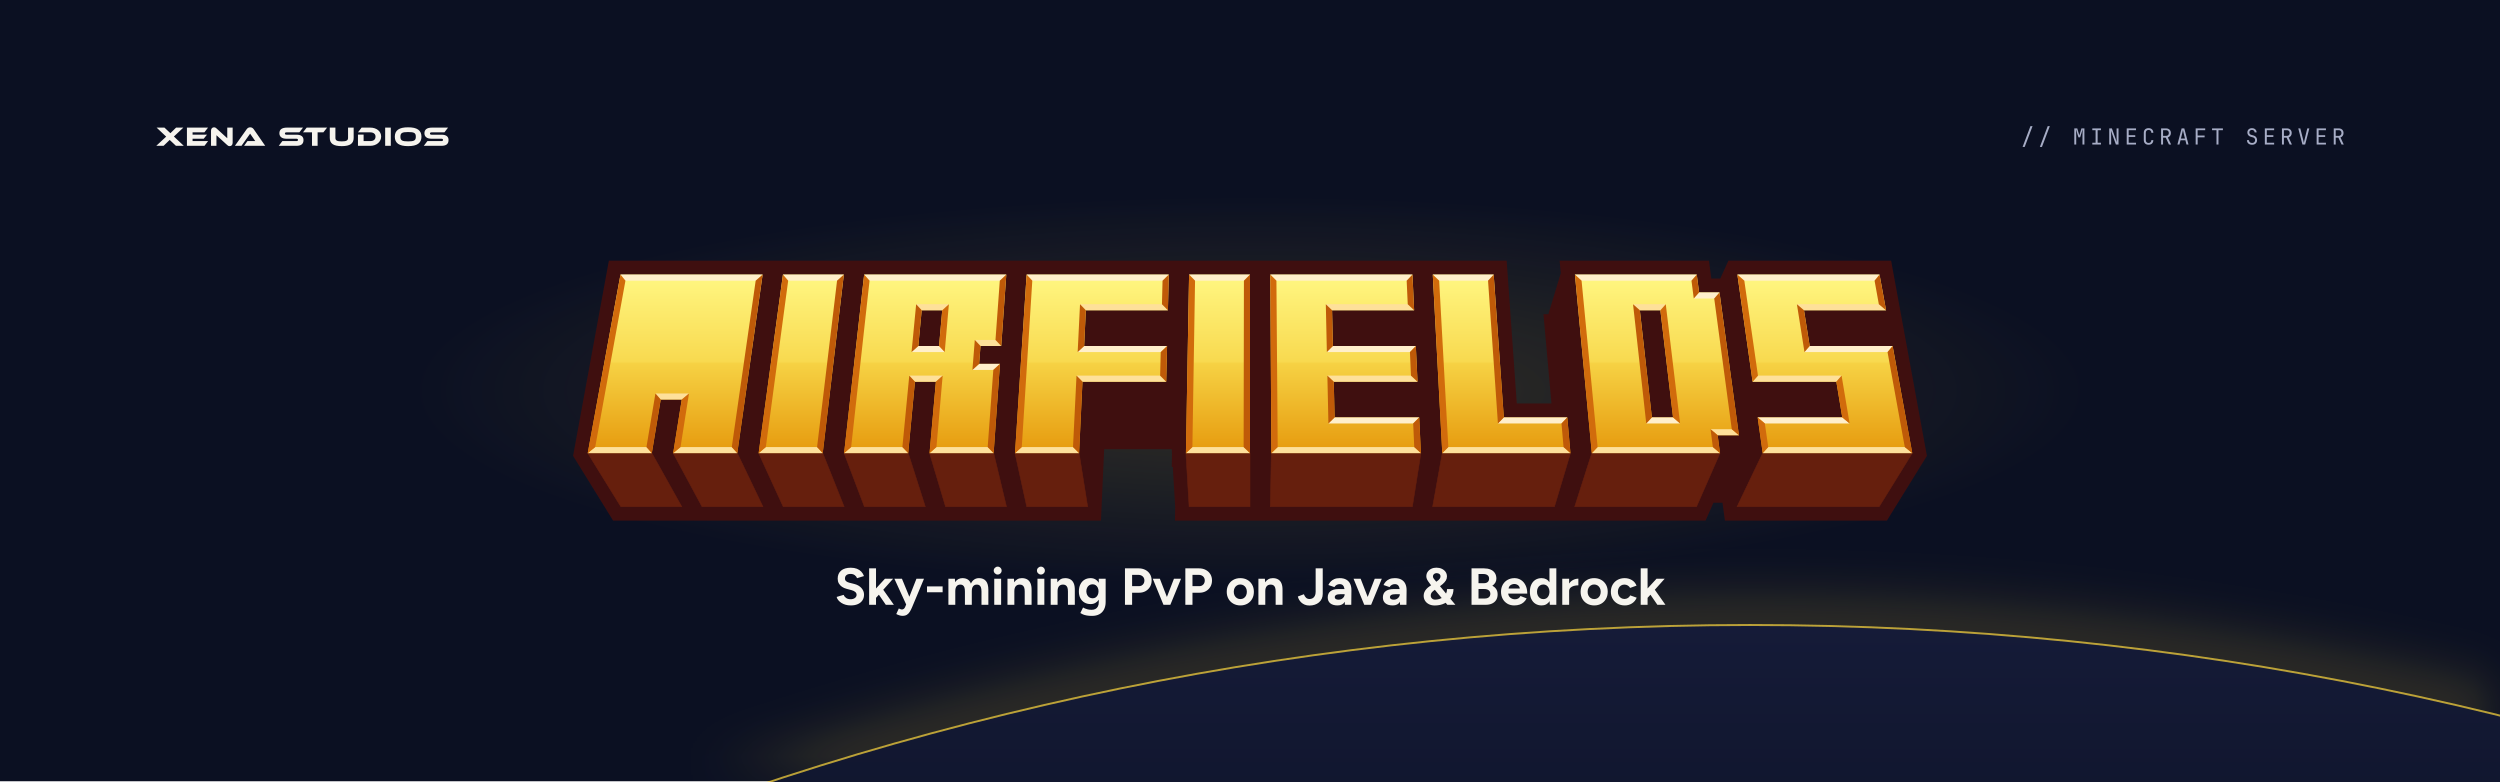
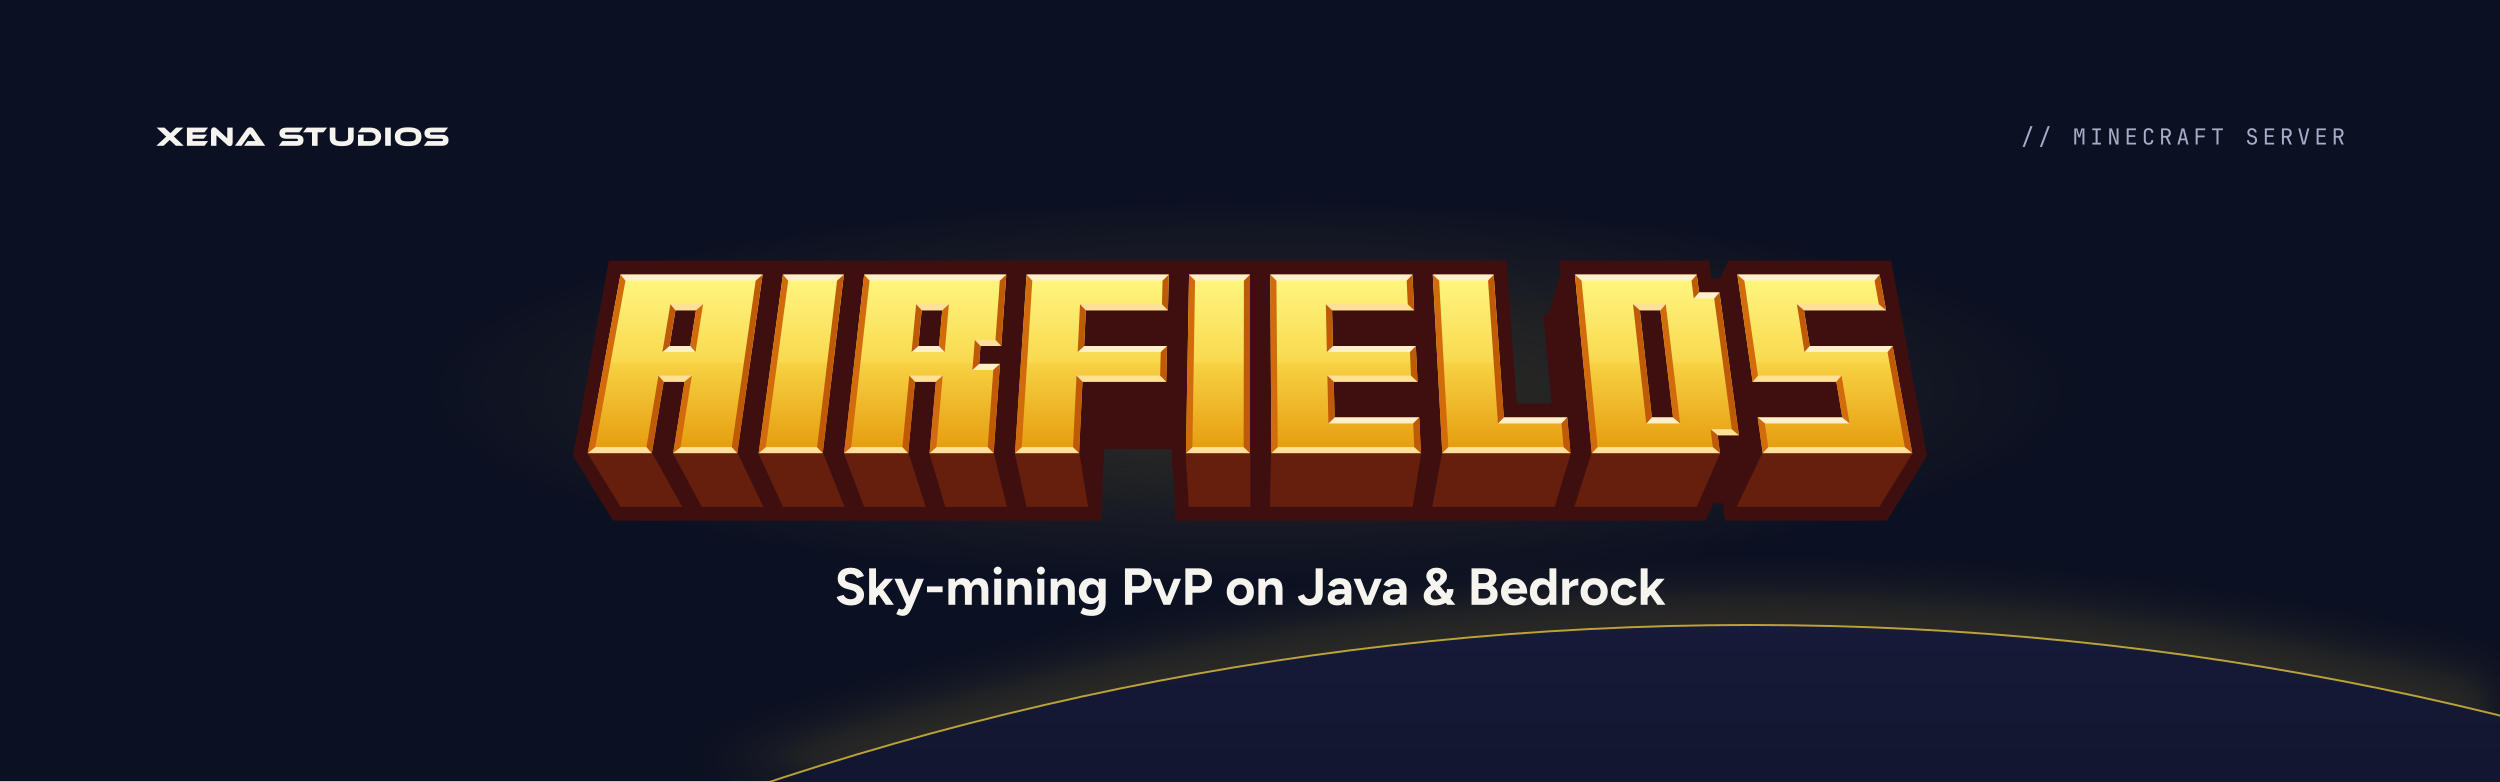
<svg xmlns="http://www.w3.org/2000/svg" width="1920" height="600" viewBox="0 0 1920 600">
  <rect width="1920" height="600" fill="#0B1022" />
  <defs>
    <linearGradient id="airfields-banner-aflimb" x1="0" y1="480" x2="0" y2="780" gradientUnits="userSpaceOnUse">
      <stop offset="0" stop-color="#151B38" />
      <stop offset="1" stop-color="#0B1022" />
    </linearGradient>
    <filter id="airfields-banner-afblur" x="-20%" y="-20%" width="140%" height="140%">
      <feGaussianBlur stdDeviation="21" />
    </filter>
  </defs>
  <circle cx="1344" cy="2880" r="2400" fill="none" stroke="#FFD93D" stroke-width="30" opacity="0.22" filter="url(#airfields-banner-afblur)" />
  <circle cx="1344" cy="2880" r="2400" fill="url(#airfields-banner-aflimb)" />
  <circle cx="1344" cy="2880" r="2400" fill="none" stroke="#FFD93D" stroke-width="1.5" opacity="0.7" />
  <path transform="translate(113 91) scale(0.14)" d="M158.82 50L127.58 80.64L94.99 50L51.94 50L104.41 99.48L50 150L90.21 150L123.69 117.56L158.07 150L201.12 150L146.86 98.88L198.58 50M249.25 76.01L314.13 76.01L334.16 50L218.31 50L218.31 150L314.57 150L334.3 123.99L249.25 123.99L249.25 110.99L310.39 110.99L328.33 88.86L249.25 88.86M350.45 150L380.19 150L380.19 91.85L439.84 146.26C444.02 150.15 447.61 151.79 452.24 151.79C462.71 151.79 469.13 144.47 469.13 132.96L469.13 50L439.54 50L439.54 108.3L379.6 53.59C375.56 49.85 371.97 48.36 367.34 48.36C356.88 48.36 350.45 55.53 350.45 67.19M647.76 150L585.13 59.57C580.79 53.29 574.66 48.36 565.4 48.36C555.83 48.36 549.85 53.59 545.52 59.57L481.39 150L517.56 150L564.95 83.18L593.2 123.99L550.15 123.99L531.61 150M817.41 150C845.22 150 857.77 139.99 857.77 118.01C857.77 99.03 844.62 89.01 819.81 89.01L765.25 89.01C758.82 89.01 755.83 86.92 755.83 82.44C755.83 78.1 758.82 76.01 765.25 76.01L835.2 76.01L855.08 50L767.64 50C739.39 50 725.49 60.31 725.49 80.94C725.49 99.93 739.54 110.99 763.9 110.99L818.01 110.99C824.44 110.99 827.43 112.93 827.43 117.56C827.43 122.05 824.59 123.99 818.31 123.99L741.78 123.99L721.9 150M935.2 150L935.2 76.01L966.74 76.01L987.07 50L875.26 50L854.93 76.01L904.41 76.01L904.41 150M1102.17 106.35C1102.17 120.55 1093.35 125.64 1067.79 125.64C1041.93 125.64 1032.81 120.55 1032.81 106.35L1032.81 50L1001.87 50L1001.87 106.35C1001.87 137.74 1022.35 151.64 1067.79 151.64C1112.78 151.64 1132.96 137.59 1132.96 106.35L1132.96 50L1102.17 50M1223.54 150C1258.07 150 1283.78 128.18 1283.78 99.03C1283.78 70.33 1258.82 50 1223.54 50L1176.46 50L1156.58 76.01L1223.54 76.01C1241.63 76.01 1252.84 84.83 1252.84 99.03C1252.84 115.17 1242.68 123.99 1223.54 123.99L1187.52 123.99L1187.52 88.27L1156.58 88.27L1156.58 150M1336.7 150L1336.7 50L1305.75 50L1305.75 150M1431.61 48.36C1381.99 48.36 1358.67 64.95 1358.67 99.93C1358.67 135.05 1382.14 151.64 1431.61 151.64C1481.24 151.64 1504.86 134.9 1504.86 99.93C1504.86 64.95 1481.24 48.36 1431.61 48.36M1431.61 74.36C1465.25 74.36 1473.92 79.6 1473.92 99.93C1473.92 120.25 1465.1 125.64 1431.61 125.64C1398.43 125.64 1389.46 120.25 1389.46 99.93C1389.46 79.75 1398.28 74.36 1431.61 74.36M1613.08 150C1640.88 150 1653.44 139.99 1653.44 118.01C1653.44 99.03 1640.28 89.01 1615.47 89.01L1560.91 89.01C1554.48 89.01 1551.49 86.92 1551.49 82.44C1551.49 78.1 1554.48 76.01 1560.91 76.01L1630.87 76.01L1650.75 50L1563.3 50C1535.05 50 1521.15 60.31 1521.15 80.94C1521.15 99.93 1535.2 110.99 1559.57 110.99L1613.68 110.99C1620.1 110.99 1623.09 112.93 1623.09 117.56C1623.09 122.05 1620.25 123.99 1613.98 123.99L1537.44 123.99L1517.56 150" fill="#F6F4EE" />
  <path transform="translate(1552.06 111)" d="M2.89 1.87L1.28 1.87L7.31 -14.11L8.93 -14.11L2.89 1.87M16.15 1.87L14.54 1.87L20.57 -14.11L22.19 -14.11L16.15 1.87M42.48 0L41 0L41 -12.41L43.27 -12.41L44.85 -7.04L46.5 -12.41L48.76 -12.41L48.76 0L47.28 0L47.28 -5.87Q47.28 -6.7 47.3 -7.78Q47.33 -8.86 47.38 -9.96Q47.43 -11.07 47.5 -11.95L47.5 -11.95L45.49 -5.54L44.17 -5.54L42.25 -11.8Q42.38 -10.54 42.43 -9.04Q42.48 -7.55 42.48 -5.87L42.48 -5.87L42.48 0M61.46 0L54.83 0L54.83 -1.39L57.36 -1.39L57.36 -11.02L54.83 -11.02L54.83 -12.41L61.46 -12.41L61.46 -11.02L58.92 -11.02L58.92 -1.39L61.46 -1.39L61.46 0M69.31 0L67.83 0L67.83 -12.41L69.87 -12.41L73.66 -1.79Q73.63 -2.21 73.58 -2.83Q73.54 -3.45 73.52 -4.14Q73.49 -4.83 73.49 -5.44L73.49 -5.44L73.49 -12.41L74.97 -12.41L74.97 0L72.93 0L69.16 -10.63Q69.19 -10.22 69.22 -9.6Q69.26 -8.98 69.28 -8.29Q69.31 -7.6 69.31 -6.97L69.31 -6.97L69.31 0M88.4 0L81.26 0L81.26 -12.41L88.4 -12.41L88.4 -11.02L82.77 -11.02L82.77 -7.17L87.81 -7.17L87.81 -5.81L82.77 -5.81L82.77 -1.39L88.4 -1.39L88.4 0M98.06 0.17L98.06 0.17Q96.36 0.17 95.37 -0.78Q94.38 -1.73 94.38 -3.4L94.38 -3.4L94.38 -9.01Q94.38 -10.68 95.37 -11.63Q96.36 -12.58 98.06 -12.58L98.06 -12.58Q99.72 -12.58 100.71 -11.62Q101.69 -10.66 101.69 -9.01L101.69 -9.01L100.16 -9.01Q100.16 -10.06 99.61 -10.63Q99.06 -11.2 98.06 -11.2L98.06 -11.2Q97.05 -11.2 96.48 -10.63Q95.91 -10.06 95.91 -9.01L95.91 -9.01L95.91 -3.4Q95.91 -2.35 96.48 -1.78Q97.05 -1.21 98.06 -1.21L98.06 -1.21Q99.06 -1.21 99.61 -1.78Q100.16 -2.35 100.16 -3.4L100.16 -3.4L101.69 -3.4Q101.69 -1.75 100.71 -0.79Q99.72 0.17 98.06 0.17M109.17 0L107.66 0L107.66 -12.41L111.49 -12.41Q112.59 -12.41 113.42 -11.96Q114.26 -11.51 114.72 -10.71Q115.18 -9.91 115.18 -8.84L115.18 -8.84Q115.18 -7.58 114.53 -6.68Q113.88 -5.78 112.81 -5.42L112.81 -5.42L115.35 0L113.66 0L111.23 -5.27L109.17 -5.27L109.17 0M109.17 -11.03L109.17 -6.65L111.49 -6.65Q112.44 -6.65 113.02 -7.25Q113.59 -7.85 113.59 -8.84L113.59 -8.84Q113.59 -9.84 113.02 -10.44Q112.44 -11.03 111.49 -11.03L111.49 -11.03L109.17 -11.03M121.75 0L120.19 0L123.42 -12.41L125.48 -12.41L128.69 0L127.14 0L126.33 -3.3L122.57 -3.3L121.75 0M123.83 -8.43L122.88 -4.59L126 -4.59L125.05 -8.42Q124.78 -9.5 124.63 -10.23Q124.47 -10.97 124.44 -11.19L124.44 -11.19Q124.41 -10.97 124.25 -10.23Q124.1 -9.5 123.83 -8.43L123.83 -8.43M135.75 0L134.22 0L134.22 -12.41L141.53 -12.41L141.53 -11.02L135.71 -11.02L135.71 -6.9L141.08 -6.9L141.08 -5.51L135.75 -5.51L135.75 0M151.73 0L150.2 0L150.2 -11.02L146.8 -11.02L146.8 -12.41L155.13 -12.41L155.13 -11.02L151.73 -11.02L151.73 0M177.55 0.17L177.55 0.17Q175.75 0.17 174.67 -0.78Q173.6 -1.73 173.6 -3.4L173.6 -3.4L175.13 -3.4Q175.13 -2.36 175.8 -1.78Q176.46 -1.19 177.55 -1.19L177.55 -1.19Q178.6 -1.19 179.23 -1.8Q179.86 -2.41 179.86 -3.4L179.86 -3.4Q179.86 -4.15 179.46 -4.7Q179.06 -5.25 178.31 -5.46L178.31 -5.46L176.43 -5.98Q175.25 -6.32 174.58 -7.2Q173.91 -8.08 173.91 -9.27L173.91 -9.27Q173.91 -10.25 174.35 -11Q174.79 -11.75 175.59 -12.16Q176.39 -12.58 177.43 -12.58L177.43 -12.58Q178.48 -12.58 179.29 -12.16Q180.1 -11.75 180.56 -11.01Q181.02 -10.27 181.02 -9.3L181.02 -9.3L179.49 -9.3Q179.49 -10.15 178.91 -10.68Q178.33 -11.22 177.43 -11.22L177.43 -11.22Q176.53 -11.22 175.97 -10.68Q175.41 -10.15 175.41 -9.3L175.41 -9.3Q175.41 -8.62 175.77 -8.13Q176.14 -7.65 176.8 -7.46L176.8 -7.46L178.74 -6.92Q179.98 -6.58 180.67 -5.64Q181.36 -4.69 181.36 -3.4L181.36 -3.4Q181.36 -1.77 180.32 -0.8Q179.28 0.17 177.55 0.17M194.48 0L187.34 0L187.34 -12.41L194.48 -12.41L194.48 -11.02L188.85 -11.02L188.85 -7.17L193.88 -7.17L193.88 -5.81L188.85 -5.81L188.85 -1.39L194.48 -1.39L194.48 0M201.99 0L200.48 0L200.48 -12.41L204.31 -12.41Q205.41 -12.41 206.24 -11.96Q207.08 -11.51 207.54 -10.71Q207.99 -9.91 207.99 -8.84L207.99 -8.84Q207.99 -7.58 207.35 -6.68Q206.7 -5.78 205.63 -5.42L205.63 -5.42L208.16 0L206.48 0L204.05 -5.27L201.99 -5.27L201.99 0M201.99 -11.03L201.99 -6.65L204.31 -6.65Q205.26 -6.65 205.84 -7.25Q206.41 -7.85 206.41 -8.84L206.41 -8.84Q206.41 -9.84 205.84 -10.44Q205.26 -11.03 204.31 -11.03L204.31 -11.03L201.99 -11.03M218.3 0L216.21 0L213.01 -12.41L214.57 -12.41L216.7 -3.96Q216.92 -3.08 217.06 -2.33Q217.21 -1.58 217.28 -1.19L217.28 -1.19Q217.34 -1.58 217.51 -2.34Q217.67 -3.09 217.89 -3.98L217.89 -3.98L219.93 -12.41L221.51 -12.41L218.3 0M234.26 0L227.12 0L227.12 -12.41L234.26 -12.41L234.26 -11.02L228.63 -11.02L228.63 -7.17L233.66 -7.17L233.66 -5.81L228.63 -5.81L228.63 -1.39L234.26 -1.39L234.26 0M241.77 0L240.26 0L240.26 -12.41L244.09 -12.41Q245.19 -12.41 246.02 -11.96Q246.86 -11.51 247.32 -10.71Q247.77 -9.91 247.77 -8.84L247.77 -8.84Q247.77 -7.58 247.13 -6.68Q246.48 -5.78 245.41 -5.42L245.41 -5.42L247.94 0L246.26 0L243.83 -5.27L241.77 -5.27L241.77 0M241.77 -11.03L241.77 -6.65L244.09 -6.65Q245.04 -6.65 245.62 -7.25Q246.19 -7.85 246.19 -8.84L246.19 -8.84Q246.19 -9.84 245.62 -10.44Q245.04 -11.03 244.09 -11.03L244.09 -11.03L241.77 -11.03" fill="#A7ADC6" />
  <defs>
    <radialGradient id="airfields-banner-afhalo">
      <stop offset="0" stop-color="#FFD93D" stop-opacity="0.16" />
      <stop offset="1" stop-color="#FFD93D" stop-opacity="0" />
    </radialGradient>
  </defs>
  <ellipse cx="960" cy="300" rx="644.8" ry="150" fill="url(#airfields-banner-afhalo)" />
  <g transform="translate(440 199.51) scale(0.68548)">
    <defs>
      <linearGradient id="airfields-banner-afwm-face" x1="0" y1="0" x2="0" y2="200" gradientUnits="userSpaceOnUse">
        <stop offset="0" stop-color="#FFF782" />
        <stop offset="0.49" stop-color="#F8D94F" />
        <stop offset="0.495" stop-color="#F6D244" />
        <stop offset="1" stop-color="#E69A0D" />
      </linearGradient>
    </defs>
    <g transform="translate(53.28 16.6)">
-       <path d="M0 0L159.26 0L130.87 200L59.06 200L68.65 140L45.07 140L35.13 200L-36.68 200ZM35.27 60L186.57 60L159.59 260L91.38 260L100.48 200L78.08 200L68.64 260L0.42 260ZM182.02 0L250.27 0L226.61 200L154.8 200ZM208.18 60L273.02 60L250.55 260L182.33 260ZM273.02 0L432.29 0L418.09 200L346.29 200L353.38 120L329.92 120L322.35 200L250.55 200ZM294.64 60L445.94 60L432.45 260L364.24 260L370.98 180L348.69 180L341.5 260L273.28 260ZM455.04 0L614.3 0L611.46 120L517.62 120L513.83 200L442.03 200ZM467.55 60L618.85 60L616.16 180L527 180L523.41 260L455.19 260ZM637.06 0L705.31 0L705.31 200L633.51 200ZM640.47 60L705.31 60L705.31 260L637.1 260ZM728.06 0L887.33 0L896.79 200L729.25 200ZM726.93 60L878.23 60L887.22 260L728.05 260ZM910.08 0L978.34 0L989.69 160L1060.79 160L1064.34 200L920.73 200ZM899.84 60L964.68 60L975.47 220L1043.02 220L1046.39 260L909.96 260ZM1069.34 0L1205.86 0L1208.46 20L1231.33 20L1253.1 180L1229.28 180L1231.88 200L1088.27 200ZM1051.14 60L1180.83 60L1183.3 80L1205.03 80L1225.71 240L1203.08 240L1205.56 260L1069.13 260ZM1251.36 0L1410.62 0L1447.3 200L1279.75 200ZM1224.06 60L1375.36 60L1410.2 260L1251.03 260ZM0 0L159.26 0L186.57 60L35.27 60ZM186.57 60L159.59 260L130.87 200L159.26 0ZM159.59 260L91.38 260L59.06 200L130.87 200ZM59.06 200L68.65 140L100.48 200L91.38 260ZM100.48 200L78.08 200L45.07 140L68.65 140ZM78.08 200L68.64 260L35.13 200L45.07 140ZM68.64 260L0.42 260L-36.68 200L35.13 200ZM-36.68 200L0 0L35.27 60L0.42 260ZM182.02 0L250.27 0L273.02 60L208.18 60ZM273.02 60L250.55 260L226.61 200L250.27 0ZM250.55 260L182.33 260L154.8 200L226.61 200ZM154.8 200L182.02 0L208.18 60L182.33 260ZM273.02 0L432.29 0L445.94 60L294.64 60ZM445.94 60L432.45 260L418.09 200L432.29 0ZM432.45 260L364.24 260L346.29 200L418.09 200ZM346.29 200L353.38 120L370.98 180L364.24 260ZM370.98 180L348.69 180L329.92 120L353.38 120ZM348.69 180L341.5 260L322.35 200L329.92 120ZM341.5 260L273.28 260L250.55 200L322.35 200ZM250.55 200L273.02 0L294.64 60L273.28 260ZM455.04 0L614.3 0L618.85 60L467.55 60ZM618.85 60L616.16 180L611.46 120L614.3 0ZM616.16 180L527 180L517.62 120L611.46 120ZM527 180L523.41 260L513.83 200L517.62 120ZM523.41 260L455.19 260L442.03 200L513.83 200ZM442.03 200L455.04 0L467.55 60L455.19 260ZM637.06 0L705.31 0L705.31 60L640.47 60ZM705.31 0L705.31 200L705.31 260L705.31 60ZM705.31 260L637.1 260L633.51 200L705.31 200ZM633.51 200L637.06 0L640.47 60L637.1 260ZM728.06 0L887.33 0L878.23 60L726.93 60ZM887.33 0L896.79 200L887.22 260L878.23 60ZM887.22 260L728.05 260L729.25 200L896.79 200ZM728.05 260L726.93 60L728.06 0L729.25 200ZM910.08 0L978.34 0L964.68 60L899.84 60ZM978.34 0L989.69 160L975.47 220L964.68 60ZM989.69 160L1060.79 160L1043.02 220L975.47 220ZM1060.79 160L1064.34 200L1046.39 260L1043.02 220ZM1046.39 260L909.96 260L920.73 200L1064.34 200ZM909.96 260L899.84 60L910.08 0L920.73 200ZM1069.34 0L1205.86 0L1180.83 60L1051.14 60ZM1205.86 0L1208.46 20L1183.3 80L1180.83 60ZM1208.46 20L1231.33 20L1205.03 80L1183.3 80ZM1231.33 20L1253.1 180L1225.71 240L1205.03 80ZM1225.71 240L1203.08 240L1229.28 180L1253.1 180ZM1229.28 180L1231.88 200L1205.56 260L1203.08 240ZM1205.56 260L1069.13 260L1088.27 200L1231.88 200ZM1069.13 260L1051.14 60L1069.34 0L1088.27 200ZM1251.36 0L1410.62 0L1375.36 60L1224.06 60ZM1410.62 0L1447.3 200L1410.2 260L1375.36 60ZM1410.2 260L1251.03 260L1279.75 200L1447.3 200ZM1251.03 260L1224.06 60L1251.36 0L1279.75 200Z" fill="#3F0F0F" stroke="#3F0F0F" stroke-width="31.2" stroke-linejoin="miter" stroke-miterlimit="1.5" />
+       <path d="M0 0L159.26 0L130.87 200L59.06 200L71.84 120L48.38 120L35.13 200L-36.68 200ZM35.27 60L186.57 60L159.59 260L91.38 260L103.52 180L81.23 180L68.64 260L0.42 260ZM182.02 0L250.27 0L226.61 200L154.8 200ZM208.18 60L273.02 60L250.55 260L182.33 260ZM273.02 0L432.29 0L418.09 200L346.29 200L353.38 120L329.92 120L322.35 200L250.55 200ZM294.64 60L445.94 60L432.45 260L364.24 260L370.98 180L348.69 180L341.5 260L273.28 260ZM455.04 0L614.3 0L611.46 120L517.62 120L513.83 200L442.03 200ZM467.55 60L618.85 60L616.16 180L527 180L523.41 260L455.19 260ZM637.06 0L705.31 0L705.31 200L633.51 200ZM640.47 60L705.31 60L705.31 260L637.1 260ZM728.06 0L887.33 0L896.79 200L729.25 200ZM726.93 60L878.23 60L887.22 260L728.05 260ZM910.08 0L978.34 0L989.69 160L1060.79 160L1064.34 200L920.73 200ZM899.84 60L964.68 60L975.47 220L1043.02 220L1046.39 260L909.96 260ZM1069.34 0L1205.86 0L1208.46 20L1231.33 20L1253.1 180L1229.28 180L1231.88 200L1088.27 200ZM1051.14 60L1180.83 60L1183.3 80L1205.03 80L1225.71 240L1203.08 240L1205.56 260L1069.13 260ZM1251.36 0L1410.62 0L1447.3 200L1279.75 200ZM1224.06 60L1375.36 60L1410.2 260L1251.03 260ZM0 0L159.26 0L186.57 60L35.27 60ZM186.57 60L159.59 260L130.87 200L159.26 0ZM159.59 260L91.38 260L59.06 200L130.87 200ZM59.06 200L71.84 120L103.52 180L91.38 260ZM103.52 180L81.23 180L48.38 120L71.84 120ZM81.23 180L68.64 260L35.13 200L48.38 120ZM68.64 260L0.42 260L-36.68 200L35.13 200ZM-36.68 200L0 0L35.27 60L0.42 260ZM182.02 0L250.27 0L273.02 60L208.18 60ZM273.02 60L250.55 260L226.61 200L250.27 0ZM250.55 260L182.33 260L154.8 200L226.61 200ZM154.8 200L182.02 0L208.18 60L182.33 260ZM273.02 0L432.29 0L445.94 60L294.64 60ZM445.94 60L432.45 260L418.09 200L432.29 0ZM432.45 260L364.24 260L346.29 200L418.09 200ZM346.29 200L353.38 120L370.98 180L364.24 260ZM370.98 180L348.69 180L329.92 120L353.38 120ZM348.69 180L341.5 260L322.35 200L329.92 120ZM341.5 260L273.28 260L250.55 200L322.35 200ZM250.55 200L273.02 0L294.64 60L273.28 260ZM455.04 0L614.3 0L618.85 60L467.55 60ZM618.85 60L616.16 180L611.46 120L614.3 0ZM616.16 180L527 180L517.62 120L611.46 120ZM527 180L523.41 260L513.83 200L517.62 120ZM523.41 260L455.19 260L442.03 200L513.83 200ZM442.03 200L455.04 0L467.55 60L455.19 260ZM637.06 0L705.31 0L705.31 60L640.47 60ZM705.31 0L705.31 200L705.31 260L705.31 60ZM705.31 260L637.1 260L633.51 200L705.31 200ZM633.51 200L637.06 0L640.47 60L637.1 260ZM728.06 0L887.33 0L878.23 60L726.93 60ZM887.33 0L896.79 200L887.22 260L878.23 60ZM887.22 260L728.05 260L729.25 200L896.79 200ZM728.05 260L726.93 60L728.06 0L729.25 200ZM910.08 0L978.34 0L964.68 60L899.84 60ZM978.34 0L989.69 160L975.47 220L964.68 60ZM989.69 160L1060.79 160L1043.02 220L975.47 220ZM1060.79 160L1064.34 200L1046.39 260L1043.02 220ZM1046.39 260L909.96 260L920.73 200L1064.34 200ZM909.96 260L899.84 60L910.08 0L920.73 200ZM1069.34 0L1205.86 0L1180.83 60L1051.14 60ZM1205.86 0L1208.46 20L1183.3 80L1180.83 60ZM1208.46 20L1231.33 20L1205.03 80L1183.3 80ZM1231.33 20L1253.1 180L1225.71 240L1205.03 80ZM1225.71 240L1203.08 240L1229.28 180L1253.1 180ZM1229.28 180L1231.88 200L1205.56 260L1203.08 240ZM1205.56 260L1069.13 260L1088.27 200L1231.88 200ZM1069.13 260L1051.14 60L1069.34 0L1088.27 200ZM1251.36 0L1410.62 0L1375.36 60L1224.06 60ZM1410.62 0L1447.3 200L1410.2 260L1375.36 60ZM1410.2 260L1251.03 260L1279.75 200L1447.3 200ZM1251.03 260L1224.06 60L1251.36 0L1279.75 200Z" fill="#3F0F0F" stroke="#3F0F0F" stroke-width="31.2" stroke-linejoin="miter" stroke-miterlimit="1.5" />
      <path d="M130.87 200L59.06 200L91.38 260L159.59 260ZM35.13 200L-36.68 200L0.42 260L68.64 260ZM226.61 200L154.8 200L182.33 260L250.55 260ZM418.09 200L346.29 200L364.24 260L432.45 260ZM322.35 200L250.55 200L273.28 260L341.5 260ZM513.83 200L442.03 200L455.19 260L523.41 260ZM705.31 200L633.51 200L637.1 260L705.31 260ZM896.79 200L729.25 200L728.05 260L887.22 260ZM1064.34 200L920.73 200L909.96 260L1046.39 260ZM1231.88 200L1088.27 200L1069.13 260L1205.56 260ZM1447.3 200L1279.75 200L1251.03 260L1410.2 260Z" fill="#661F0D" stroke="#661F0D" stroke-width="0.6" />
-       <path d="M0 0L159.26 0L130.87 200L59.06 200L68.65 140L45.07 140L35.13 200L-36.68 200ZM182.02 0L250.27 0L226.61 200L154.8 200ZM273.02 0L432.29 0L426.61 80L403.38 80L401.85 100L425.19 100L418.09 200L346.29 200L353.38 120L329.92 120L322.35 200L250.55 200ZM333.71 80L356.93 80L360.48 40L337.49 40ZM455.04 0L614.3 0L613.36 40L521.4 40L519.51 80L612.41 80L611.46 120L517.62 120L513.83 200L442.03 200ZM637.06 0L705.31 0L705.31 200L633.51 200ZM728.06 0L887.33 0L889.22 40L797.27 40L798.21 80L891.11 80L893.01 120L799.16 120L800.11 160L894.9 160L896.79 200L729.25 200ZM910.08 0L978.34 0L989.69 160L1060.79 160L1064.34 200L920.73 200ZM1069.34 0L1205.86 0L1208.46 20L1231.33 20L1253.1 180L1229.28 180L1231.88 200L1088.27 200ZM1155.58 160L1179.28 160L1165.08 40L1142.1 40ZM1251.36 0L1410.62 0L1417.96 40L1326 40L1332.39 80L1425.29 80L1447.3 200L1279.75 200L1274.08 160L1368.87 160L1362.24 120L1268.4 120Z" fill="url(#airfields-banner-afwm-face)" fill-rule="evenodd" />
-       <path d="M0 0L159.26 0L151.49 6.8L5.57 6.8ZM182.02 0L250.27 0L242.66 6.8L187.9 6.8ZM273.02 0L432.29 0L424.99 6.8L279.07 6.8ZM401.85 100L425.19 100L417.72 106.8L394.33 106.8ZM333.71 80L356.93 80L363.28 86.8L326.11 86.8ZM455.04 0L614.3 0L607.33 6.8L461.41 6.8ZM519.51 80L612.41 80L605.3 86.8L512.23 86.8ZM637.06 0L705.31 0L698.5 6.8L643.75 6.8ZM728.06 0L887.33 0L880.84 6.8L734.92 6.8ZM798.21 80L891.11 80L884.48 86.8L791.42 86.8ZM800.11 160L894.9 160L888.13 166.8L793.17 166.8ZM910.08 0L978.34 0L972.01 6.8L917.25 6.8ZM989.69 160L1060.79 160L1054.3 166.8L983.08 166.8ZM1069.34 0L1205.86 0L1199.93 6.8L1076.8 6.8ZM1208.46 20L1231.33 20L1225.41 26.8L1202.5 26.8ZM1155.58 160L1179.28 160L1187.18 166.8L1149.25 166.8ZM1251.36 0L1410.62 0L1405.06 6.8L1259.14 6.8ZM1332.39 80L1425.29 80L1419.59 86.8L1326.53 86.8ZM1274.08 160L1368.87 160L1377.09 166.8L1282.14 166.8Z" fill="#FFEFCB" />
-       <path d="M130.87 200L59.06 200L67.29 193.2L124.69 193.2ZM68.65 140L45.07 140L39.16 133.2L76.77 133.2ZM35.13 200L-36.68 200L-28.29 193.2L29.11 193.2ZM226.61 200L154.8 200L162.87 193.2L220.27 193.2ZM426.61 80L403.38 80L396.98 73.2L420.16 73.2ZM418.09 200L346.29 200L354.03 193.2L411.43 193.2ZM353.38 120L329.92 120L323.57 113.2L360.99 113.2ZM322.35 200L250.55 200L258.45 193.2L315.85 193.2ZM360.48 40L337.49 40L331.28 33.2L367.94 33.2ZM613.36 40L521.4 40L514.87 33.2L606.66 33.2ZM611.46 120L517.62 120L510.94 113.2L604.63 113.2ZM513.83 200L442.03 200L449.61 193.2L507.01 193.2ZM705.31 200L633.51 200L640.77 193.2L698.17 193.2ZM889.22 40L797.27 40L790.25 33.2L882.04 33.2ZM893.01 120L799.16 120L792 113.2L885.68 113.2ZM896.79 200L729.25 200L736.35 193.2L889.33 193.2ZM1064.34 200L920.73 200L927.51 193.2L1056.59 193.2ZM1253.1 180L1229.28 180L1221.29 173.2L1245.07 173.2ZM1231.88 200L1088.27 200L1094.77 193.2L1223.86 193.2ZM1165.08 40L1142.1 40L1134.47 33.2L1171.14 33.2ZM1417.96 40L1326 40L1318.06 33.2L1409.85 33.2ZM1447.3 200L1279.75 200L1285.93 193.2L1438.91 193.2ZM1362.24 120L1268.4 120L1274.43 113.2L1368.12 113.2Z" fill="#FEE09A" />
-       <path d="M59.06 200L68.65 140L76.77 133.2L67.29 193.2ZM-36.68 200L0 0L5.57 6.8L-28.29 193.2ZM154.8 200L182.02 0L187.9 6.8L162.87 193.2ZM346.29 200L353.38 120L360.99 113.2L354.03 193.2ZM250.55 200L273.02 0L279.07 6.8L258.45 193.2ZM356.93 80L360.48 40L367.94 33.2L363.28 86.8ZM442.03 200L455.04 0L461.41 6.8L449.61 193.2ZM633.51 200L637.06 0L643.75 6.8L640.77 193.2ZM729.25 200L728.06 0L734.92 6.8L736.35 193.2ZM920.73 200L910.08 0L917.25 6.8L927.51 193.2ZM1088.27 200L1069.34 0L1076.8 6.8L1094.77 193.2ZM1179.28 160L1165.08 40L1171.14 33.2L1187.18 166.8ZM1279.75 200L1274.08 160L1282.14 166.8L1285.93 193.2ZM1368.87 160L1362.24 120L1368.12 113.2L1377.09 166.8ZM1268.4 120L1251.36 0L1259.14 6.8L1274.43 113.2Z" fill="#D16B0C" />
-       <path d="M159.26 0L130.87 200L124.69 193.2L151.49 6.8ZM45.07 140L35.13 200L29.11 193.2L39.16 133.2ZM250.27 0L226.61 200L220.27 193.2L242.66 6.8ZM432.29 0L426.61 80L420.16 73.2L424.99 6.8ZM403.38 80L401.85 100L394.33 106.8L396.98 73.2ZM425.19 100L418.09 200L411.43 193.2L417.72 106.8ZM329.92 120L322.35 200L315.85 193.2L323.57 113.2ZM337.49 40L333.71 80L326.11 86.8L331.28 33.2ZM614.3 0L613.36 40L606.66 33.2L607.33 6.8ZM521.4 40L519.51 80L512.23 86.8L514.87 33.2ZM612.41 80L611.46 120L604.63 113.2L605.3 86.8ZM517.62 120L513.83 200L507.01 193.2L510.94 113.2ZM705.31 0L705.31 200L698.17 193.2L698.5 6.8ZM887.33 0L889.22 40L882.04 33.2L880.84 6.8ZM797.27 40L798.21 80L791.42 86.8L790.25 33.2ZM891.11 80L893.01 120L885.68 113.2L884.48 86.8ZM799.16 120L800.11 160L793.17 166.8L792 113.2ZM894.9 160L896.79 200L889.33 193.2L888.13 166.8ZM978.34 0L989.69 160L983.08 166.8L972.01 6.8ZM1060.79 160L1064.34 200L1056.59 193.2L1054.3 166.8ZM1205.86 0L1208.46 20L1202.5 26.8L1199.93 6.8ZM1231.33 20L1253.1 180L1245.07 173.2L1225.41 26.8ZM1229.28 180L1231.88 200L1223.86 193.2L1221.29 173.2ZM1142.1 40L1155.58 160L1149.25 166.8L1134.47 33.2ZM1410.62 0L1417.96 40L1409.85 33.2L1405.06 6.8ZM1326 40L1332.39 80L1326.53 86.8L1318.06 33.2ZM1425.29 80L1447.3 200L1438.91 193.2L1419.59 86.8Z" fill="#BF5A08" />
+       <path d="M0 0L159.26 0L130.87 200L59.06 200L71.84 120L48.38 120L35.13 200L-36.68 200ZM55.01 80L78.23 80L84.62 40L61.63 40ZM182.02 0L250.27 0L226.61 200L154.8 200ZM273.02 0L432.29 0L426.61 80L403.38 80L401.85 100L425.19 100L418.09 200L346.29 200L353.38 120L329.92 120L322.35 200L250.55 200ZM333.71 80L356.93 80L360.48 40L337.49 40ZM455.04 0L614.3 0L613.36 40L521.4 40L519.51 80L612.41 80L611.46 120L517.62 120L513.83 200L442.03 200ZM637.06 0L705.31 0L705.31 200L633.51 200ZM728.06 0L887.33 0L889.22 40L797.27 40L798.21 80L891.11 80L893.01 120L799.16 120L800.11 160L894.9 160L896.79 200L729.25 200ZM910.08 0L978.34 0L989.69 160L1060.79 160L1064.34 200L920.73 200ZM1069.34 0L1205.86 0L1208.46 20L1231.33 20L1253.1 180L1229.28 180L1231.88 200L1088.27 200ZM1155.58 160L1179.28 160L1165.08 40L1142.1 40ZM1251.36 0L1410.62 0L1417.96 40L1326 40L1332.39 80L1425.29 80L1447.3 200L1279.75 200L1274.08 160L1368.87 160L1362.24 120L1268.4 120Z" fill="url(#airfields-banner-afwm-face)" fill-rule="evenodd" />
+       <path d="M0 0L159.26 0L151.49 6.8L5.57 6.8ZM55.01 80L78.23 80L84.1 86.8L46.93 86.8ZM182.02 0L250.27 0L242.66 6.8L187.9 6.8ZM273.02 0L432.29 0L424.99 6.8L279.07 6.8ZM401.85 100L425.19 100L417.72 106.8L394.33 106.8ZM333.71 80L356.93 80L363.28 86.8L326.11 86.8ZM455.04 0L614.3 0L607.33 6.8L461.41 6.8ZM519.51 80L612.41 80L605.3 86.8L512.23 86.8ZM637.06 0L705.31 0L698.5 6.8L643.75 6.8ZM728.06 0L887.33 0L880.84 6.8L734.92 6.8ZM798.21 80L891.11 80L884.48 86.8L791.42 86.8ZM800.11 160L894.9 160L888.13 166.8L793.17 166.8ZM910.08 0L978.34 0L972.01 6.8L917.25 6.8ZM989.69 160L1060.79 160L1054.3 166.8L983.08 166.8ZM1069.34 0L1205.86 0L1199.93 6.8L1076.8 6.8ZM1208.46 20L1231.33 20L1225.41 26.8L1202.5 26.8ZM1155.58 160L1179.28 160L1187.18 166.8L1149.25 166.8ZM1251.36 0L1410.62 0L1405.06 6.8L1259.14 6.8ZM1332.39 80L1425.29 80L1419.59 86.8L1326.53 86.8ZM1274.08 160L1368.87 160L1377.09 166.8L1282.14 166.8Z" fill="#FFEFCB" />
+       <path d="M130.87 200L59.06 200L67.29 193.2L124.69 193.2ZM71.84 120L48.38 120L42.51 113.2L79.93 113.2ZM35.13 200L-36.68 200L-28.29 193.2L29.11 193.2ZM84.62 40L61.63 40L55.9 33.2L92.56 33.2ZM226.61 200L154.8 200L162.87 193.2L220.27 193.2ZM426.61 80L403.38 80L396.98 73.2L420.16 73.2ZM418.09 200L346.29 200L354.03 193.2L411.43 193.2ZM353.38 120L329.92 120L323.57 113.2L360.99 113.2ZM322.35 200L250.55 200L258.45 193.2L315.85 193.2ZM360.48 40L337.49 40L331.28 33.2L367.94 33.2ZM613.36 40L521.4 40L514.87 33.2L606.66 33.2ZM611.46 120L517.62 120L510.94 113.2L604.63 113.2ZM513.83 200L442.03 200L449.61 193.2L507.01 193.2ZM705.31 200L633.51 200L640.77 193.2L698.17 193.2ZM889.22 40L797.27 40L790.25 33.2L882.04 33.2ZM893.01 120L799.16 120L792 113.2L885.68 113.2ZM896.79 200L729.25 200L736.35 193.2L889.33 193.2ZM1064.34 200L920.73 200L927.51 193.2L1056.59 193.2ZM1253.1 180L1229.28 180L1221.29 173.2L1245.07 173.2ZM1231.88 200L1088.27 200L1094.77 193.2L1223.86 193.2ZM1165.08 40L1142.1 40L1134.47 33.2L1171.14 33.2ZM1417.96 40L1326 40L1318.06 33.2L1409.85 33.2ZM1447.3 200L1279.75 200L1285.93 193.2L1438.91 193.2ZM1362.24 120L1268.4 120L1274.43 113.2L1368.12 113.2Z" fill="#FEE09A" />
+       <path d="M59.06 200L71.84 120L79.93 113.2L67.29 193.2ZM-36.68 200L0 0L5.57 6.8L-28.29 193.2ZM78.23 80L84.62 40L92.56 33.2L84.1 86.8ZM154.8 200L182.02 0L187.9 6.8L162.87 193.2ZM346.29 200L353.38 120L360.99 113.2L354.03 193.2ZM250.55 200L273.02 0L279.07 6.8L258.45 193.2ZM356.93 80L360.48 40L367.94 33.2L363.28 86.8ZM442.03 200L455.04 0L461.41 6.8L449.61 193.2ZM633.51 200L637.06 0L643.75 6.8L640.77 193.2ZM729.25 200L728.06 0L734.92 6.8L736.35 193.2ZM920.73 200L910.08 0L917.25 6.8L927.51 193.2ZM1088.27 200L1069.34 0L1076.8 6.8L1094.77 193.2ZM1179.28 160L1165.08 40L1171.14 33.2L1187.18 166.8ZM1279.75 200L1274.08 160L1282.14 166.8L1285.93 193.2ZM1368.87 160L1362.24 120L1368.12 113.2L1377.09 166.8ZM1268.4 120L1251.36 0L1259.14 6.8L1274.43 113.2Z" fill="#D16B0C" />
+       <path d="M159.26 0L130.87 200L124.69 193.2L151.49 6.8ZM48.38 120L35.13 200L29.11 193.2L42.51 113.2ZM61.63 40L55.01 80L46.93 86.8L55.9 33.2ZM250.27 0L226.61 200L220.27 193.2L242.66 6.8ZM432.29 0L426.61 80L420.16 73.2L424.99 6.8ZM403.38 80L401.85 100L394.33 106.8L396.98 73.2ZM425.19 100L418.09 200L411.43 193.2L417.72 106.8ZM329.92 120L322.35 200L315.85 193.2L323.57 113.2ZM337.49 40L333.71 80L326.11 86.8L331.28 33.2ZM614.3 0L613.36 40L606.66 33.2L607.33 6.8ZM521.4 40L519.51 80L512.23 86.8L514.87 33.2ZM612.41 80L611.46 120L604.63 113.2L605.3 86.8ZM517.62 120L513.83 200L507.01 193.2L510.94 113.2ZM705.31 0L705.31 200L698.17 193.2L698.5 6.8ZM887.33 0L889.22 40L882.04 33.2L880.84 6.8ZM797.27 40L798.21 80L791.42 86.8L790.25 33.2ZM891.11 80L893.01 120L885.68 113.2L884.48 86.8ZM799.16 120L800.11 160L793.17 166.8L792 113.2ZM894.9 160L896.79 200L889.33 193.2L888.13 166.8ZM978.34 0L989.69 160L983.08 166.8L972.01 6.8ZM1060.79 160L1064.34 200L1056.59 193.2L1054.3 166.8ZM1205.86 0L1208.46 20L1202.5 26.8L1199.93 6.8ZM1231.33 20L1253.1 180L1245.07 173.2L1225.41 26.8ZM1229.28 180L1231.88 200L1223.86 193.2L1221.29 173.2ZM1142.1 40L1155.58 160L1149.25 166.8L1134.47 33.2ZM1410.62 0L1417.96 40L1409.85 33.2L1405.06 6.8ZM1326 40L1332.39 80L1326.53 86.8L1318.06 33.2ZM1425.29 80L1447.3 200L1438.91 193.2L1419.59 86.8Z" fill="#BF5A08" />
    </g>
  </g>
  <path transform="translate(640.94 464.49)" d="M12.44 0.48L12.44 0.48Q10.32 0.48 8.48 -0.04Q6.64 -0.56 5.2 -1.5Q3.76 -2.44 2.82 -3.6Q1.88 -4.76 1.6 -6.04L1.6 -6.04L6.96 -7.64Q7.48 -6.28 8.8 -5.3Q10.12 -4.32 12.12 -4.28L12.12 -4.28Q14.24 -4.24 15.58 -5.2Q16.92 -6.16 16.92 -7.68L16.92 -7.68Q16.92 -9 15.86 -9.9Q14.8 -10.8 12.96 -11.28L12.96 -11.28L9.32 -12.24Q7.28 -12.76 5.72 -13.82Q4.16 -14.88 3.28 -16.44Q2.4 -18 2.4 -20.08L2.4 -20.08Q2.4 -24.04 5.02 -26.26Q7.64 -28.48 12.44 -28.48L12.44 -28.48Q15.12 -28.48 17.14 -27.7Q19.16 -26.92 20.52 -25.48Q21.88 -24.04 22.6 -22.08L22.6 -22.08L17.28 -20.44Q16.8 -21.8 15.52 -22.76Q14.24 -23.72 12.28 -23.72L12.28 -23.72Q10.28 -23.72 9.14 -22.8Q8 -21.88 8 -20.2L8 -20.2Q8 -18.88 8.9 -18.12Q9.8 -17.36 11.36 -16.96L11.36 -16.96L15.04 -16.04Q18.64 -15.16 20.64 -12.88Q22.64 -10.6 22.64 -7.8L22.64 -7.8Q22.64 -5.32 21.44 -3.46Q20.24 -1.6 17.96 -0.56Q15.68 0.48 12.44 0.48M31.84 0L26.56 0L26.56 -28L31.84 -28L31.84 -12.56L38.68 -20L44.96 -20L37.4 -11.56L45.56 0L39.36 0L34.04 -7.76L31.84 -5.36L31.84 0M52.08 8.48L52.08 8.48Q51 8.48 49.7 8.06Q48.4 7.64 47.4 7.08L47.4 7.08L49.36 2.8Q50.04 3.16 50.62 3.38Q51.2 3.6 51.64 3.6L51.64 3.6Q52.48 3.6 53.12 3.14Q53.76 2.68 54.16 1.8L54.16 1.8L55 -0.24L45.96 -20L51.76 -20L57.44 -6.2L62.88 -20L68.68 -20L59.6 1.72Q58.76 3.72 57.84 5.26Q56.92 6.8 55.58 7.64Q54.24 8.48 52.08 8.48M83 -9.64L71 -9.64L71 -14.16L83 -14.16L83 -9.64M92.72 0L87.44 0L87.44 -20L92.4 -20L92.64 -17.4Q93.56 -18.92 95 -19.7Q96.44 -20.48 98.2 -20.48L98.2 -20.48Q100.64 -20.48 102.3 -19.44Q103.96 -18.4 104.72 -16.24L104.72 -16.24Q105.6 -18.28 107.2 -19.38Q108.8 -20.48 110.92 -20.48L110.92 -20.48Q114.44 -20.48 116.28 -18.26Q118.12 -16.04 118.12 -11.44L118.12 -11.44L118.12 0L112.84 0L112.84 -10.24Q112.84 -12.28 112.4 -13.4Q111.96 -14.52 111.2 -15.02Q110.44 -15.52 109.4 -15.52L109.4 -15.52Q107.48 -15.56 106.44 -14.28Q105.4 -13 105.4 -10.48L105.4 -10.48L105.4 0L100.12 0L100.12 -10.24Q100.12 -12.28 99.7 -13.4Q99.28 -14.52 98.5 -15.02Q97.72 -15.52 96.68 -15.52L96.68 -15.52Q94.76 -15.56 93.74 -14.28Q92.72 -13 92.72 -10.48L92.72 -10.48L92.72 0M127.92 0L122.64 0L122.64 -20L127.92 -20L127.92 0M125.28 -23.24L125.28 -23.24Q124.08 -23.24 123.16 -24.14Q122.24 -25.04 122.24 -26.28L122.24 -26.28Q122.24 -27.52 123.16 -28.42Q124.08 -29.32 125.28 -29.32L125.28 -29.32Q126.52 -29.32 127.42 -28.42Q128.32 -27.52 128.32 -26.28L128.32 -26.28Q128.32 -25.04 127.42 -24.14Q126.52 -23.24 125.28 -23.24M138.08 0L132.8 0L132.8 -20L137.76 -20L138 -17.28Q138.96 -18.84 140.46 -19.66Q141.96 -20.48 143.88 -20.48L143.88 -20.48Q146.24 -20.48 147.92 -19.52Q149.6 -18.56 150.48 -16.54Q151.36 -14.52 151.32 -11.32L151.32 -11.32L151.32 0L146.04 0L146.04 -10.24Q146.04 -12.28 145.58 -13.4Q145.12 -14.52 144.28 -15.02Q143.44 -15.52 142.32 -15.52L142.32 -15.52Q140.28 -15.56 139.18 -14.28Q138.08 -13 138.08 -10.48L138.08 -10.48L138.08 0M161.12 0L155.84 0L155.84 -20L161.12 -20L161.12 0M158.48 -23.24L158.48 -23.24Q157.28 -23.24 156.36 -24.14Q155.44 -25.04 155.44 -26.28L155.44 -26.28Q155.44 -27.52 156.36 -28.42Q157.28 -29.32 158.48 -29.32L158.48 -29.32Q159.72 -29.32 160.62 -28.42Q161.52 -27.52 161.52 -26.28L161.52 -26.28Q161.52 -25.04 160.62 -24.14Q159.72 -23.24 158.48 -23.24M171.28 0L166 0L166 -20L170.96 -20L171.2 -17.28Q172.16 -18.84 173.66 -19.66Q175.16 -20.48 177.08 -20.48L177.08 -20.48Q179.44 -20.48 181.12 -19.52Q182.8 -18.56 183.68 -16.54Q184.56 -14.52 184.52 -11.32L184.52 -11.32L184.52 0L179.24 0L179.24 -10.24Q179.24 -12.28 178.78 -13.4Q178.32 -14.52 177.48 -15.02Q176.64 -15.52 175.52 -15.52L175.52 -15.52Q173.48 -15.56 172.38 -14.28Q171.28 -13 171.28 -10.48L171.28 -10.48L171.28 0M197.72 8.52L197.72 8.52Q195.44 8.52 193.68 8.2Q191.92 7.88 190.72 7.36Q189.52 6.84 188.76 6.32L188.76 6.32L190.84 2.08Q191.4 2.4 192.32 2.82Q193.24 3.24 194.52 3.54Q195.8 3.84 197.48 3.84L197.48 3.84Q199.08 3.84 200.3 3.22Q201.52 2.6 202.22 1.3Q202.92 0 202.92 -2L202.92 -2L202.92 -3.92Q201.92 -2.36 200.32 -1.46Q198.72 -0.56 196.68 -0.56L196.68 -0.56Q193.92 -0.56 191.9 -1.76Q189.88 -2.96 188.76 -5.12Q187.64 -7.28 187.64 -10.24L187.64 -10.24Q187.64 -13.36 188.76 -15.66Q189.88 -17.96 191.9 -19.22Q193.92 -20.48 196.68 -20.48L196.68 -20.48Q198.72 -20.48 200.32 -19.54Q201.92 -18.6 202.92 -16.88L202.92 -16.88L202.92 -20L208.2 -20L208.2 -2.16Q208.2 1.2 206.92 3.62Q205.64 6.04 203.3 7.28Q200.96 8.52 197.72 8.52M198.2 -5L198.2 -5Q199.56 -5 200.58 -5.7Q201.6 -6.4 202.16 -7.62Q202.72 -8.84 202.72 -10.4L202.72 -10.4Q202.72 -12 202.14 -13.2Q201.56 -14.4 200.54 -15.08Q199.52 -15.76 198.16 -15.76L198.16 -15.76Q196.76 -15.76 195.68 -15.08Q194.6 -14.4 194 -13.2Q193.4 -12 193.36 -10.4L193.36 -10.4Q193.4 -8.84 194 -7.62Q194.6 -6.4 195.7 -5.7Q196.8 -5 198.2 -5M228.52 0L223.04 0L223.04 -28L233.44 -28Q236.4 -28 238.68 -26.82Q240.96 -25.64 242.24 -23.54Q243.52 -21.44 243.52 -18.68L243.52 -18.68Q243.52 -15.96 242.28 -13.84Q241.04 -11.72 238.88 -10.5Q236.72 -9.28 233.88 -9.28L233.88 -9.28L228.52 -9.28L228.52 0M228.52 -23L228.52 -14.32L233.76 -14.32Q235.6 -14.32 236.78 -15.54Q237.96 -16.76 237.96 -18.68L237.96 -18.68Q237.96 -20.6 236.66 -21.8Q235.36 -23 233.32 -23L233.32 -23L228.52 -23M257.88 0L252.6 0L244.4 -20L249.84 -20L255.24 -6.04L260.64 -20L266.08 -20L257.88 0M274.88 0L269.4 0L269.4 -28L279.8 -28Q282.76 -28 285.04 -26.82Q287.32 -25.64 288.6 -23.54Q289.88 -21.44 289.88 -18.68L289.88 -18.68Q289.88 -15.96 288.64 -13.84Q287.4 -11.72 285.24 -10.5Q283.08 -9.28 280.24 -9.28L280.24 -9.28L274.88 -9.28L274.88 0M274.88 -23L274.88 -14.32L280.12 -14.32Q281.96 -14.32 283.14 -15.54Q284.32 -16.76 284.32 -18.68L284.32 -18.68Q284.32 -20.6 283.02 -21.8Q281.72 -23 279.68 -23L279.68 -23L274.88 -23M311.68 0.48L311.68 0.48Q308.64 0.48 306.26 -0.86Q303.88 -2.2 302.54 -4.56Q301.2 -6.92 301.2 -10L301.2 -10Q301.2 -13.08 302.52 -15.44Q303.84 -17.8 306.2 -19.14Q308.56 -20.48 311.6 -20.48L311.6 -20.48Q314.68 -20.48 317.04 -19.14Q319.4 -17.8 320.72 -15.44Q322.04 -13.08 322.04 -10L322.04 -10Q322.04 -6.92 320.72 -4.56Q319.4 -2.2 317.06 -0.86Q314.72 0.48 311.68 0.48M311.68 -4.4L311.68 -4.4Q313.16 -4.4 314.28 -5.12Q315.4 -5.84 316.02 -7.1Q316.64 -8.36 316.64 -10L316.64 -10Q316.64 -11.64 316 -12.9Q315.36 -14.16 314.22 -14.88Q313.08 -15.6 311.6 -15.6L311.6 -15.6Q310.16 -15.6 309.02 -14.88Q307.88 -14.16 307.24 -12.9Q306.6 -11.64 306.6 -10L306.6 -10Q306.6 -8.36 307.24 -7.1Q307.88 -5.84 309.04 -5.12Q310.2 -4.4 311.68 -4.4M330.8 0L325.52 0L325.52 -20L330.48 -20L330.72 -17.28Q331.68 -18.84 333.18 -19.66Q334.68 -20.48 336.6 -20.48L336.6 -20.48Q338.96 -20.48 340.64 -19.52Q342.32 -18.56 343.2 -16.54Q344.08 -14.52 344.04 -11.32L344.04 -11.32L344.04 0L338.76 0L338.76 -10.24Q338.76 -12.28 338.3 -13.4Q337.84 -14.52 337 -15.02Q336.16 -15.52 335.04 -15.52L335.04 -15.52Q333 -15.56 331.9 -14.28Q330.8 -13 330.8 -10.48L330.8 -10.48L330.8 0M364.72 0.56L364.72 0.56Q362.68 0.56 361.1 -0.1Q359.52 -0.76 358.42 -1.8Q357.32 -2.84 356.68 -4.04Q356.04 -5.24 355.8 -6.36L355.8 -6.36L360.44 -8.12Q361.08 -6.36 362.14 -5.4Q363.2 -4.44 364.8 -4.44L364.8 -4.44Q366 -4.44 367.08 -5Q368.16 -5.56 368.82 -6.8Q369.48 -8.04 369.48 -10L369.48 -10L369.48 -28L374.92 -28L374.92 -8.4Q374.92 -6.32 374.16 -4.66Q373.4 -3 372.02 -1.84Q370.64 -0.68 368.78 -0.06Q366.92 0.56 364.72 0.56M386.32 0.48L386.32 0.48Q382.72 0.48 380.74 -1.12Q378.76 -2.72 378.76 -5.64L378.76 -5.64Q378.76 -8.84 380.9 -10.46Q383.04 -12.08 386.92 -12.08L386.92 -12.08L391.64 -12.08Q391.36 -13.92 390.48 -14.9Q389.6 -15.88 387.96 -15.88L387.96 -15.88Q386.68 -15.88 385.64 -15.32Q384.6 -14.76 383.88 -13.6L383.88 -13.6L379.24 -15.2Q379.8 -16.48 380.88 -17.7Q381.96 -18.92 383.7 -19.7Q385.44 -20.48 387.96 -20.48L387.96 -20.48Q391 -20.48 393.02 -19.32Q395.04 -18.16 396.02 -16.06Q397 -13.96 396.96 -11.08L396.96 -11.08L396.84 0L391.92 0L391.84 -2.32Q391.08 -0.96 389.7 -0.24Q388.32 0.48 386.32 0.48M387.2 -3.92L387.2 -3.92Q388.48 -3.92 389.52 -4.52Q390.56 -5.12 391.16 -6.08Q391.76 -7.04 391.76 -8.08L391.76 -8.08L391.76 -8.16L388.76 -8.16Q386.16 -8.16 385.16 -7.54Q384.16 -6.92 384.16 -5.8L384.16 -5.8Q384.16 -4.92 384.96 -4.42Q385.76 -3.92 387.2 -3.92M412.08 0L406.8 0L398.6 -20L404.04 -20L409.44 -6.04L414.84 -20L420.28 -20L412.08 0M428.68 0.48L428.68 0.48Q425.08 0.48 423.1 -1.12Q421.12 -2.72 421.12 -5.64L421.12 -5.64Q421.12 -8.84 423.26 -10.46Q425.4 -12.08 429.28 -12.08L429.28 -12.08L434 -12.08Q433.72 -13.92 432.84 -14.9Q431.96 -15.88 430.32 -15.88L430.32 -15.88Q429.04 -15.88 428 -15.32Q426.96 -14.76 426.24 -13.6L426.24 -13.6L421.6 -15.2Q422.16 -16.48 423.24 -17.7Q424.32 -18.92 426.06 -19.7Q427.8 -20.48 430.32 -20.48L430.32 -20.48Q433.36 -20.48 435.38 -19.32Q437.4 -18.16 438.38 -16.06Q439.36 -13.96 439.32 -11.08L439.32 -11.08L439.2 0L434.28 0L434.2 -2.32Q433.44 -0.96 432.06 -0.24Q430.68 0.48 428.68 0.48M429.56 -3.92L429.56 -3.92Q430.84 -3.92 431.88 -4.52Q432.92 -5.12 433.52 -6.08Q434.12 -7.04 434.12 -8.08L434.12 -8.08L434.12 -8.16L431.12 -8.16Q428.52 -8.16 427.52 -7.54Q426.52 -6.92 426.52 -5.8L426.52 -5.8Q426.52 -4.92 427.32 -4.42Q428.12 -3.92 429.56 -3.92M460.92 0.52L460.92 0.52Q458.44 0.52 456.52 -0.44Q454.6 -1.4 453.52 -3.08Q452.44 -4.76 452.44 -6.96L452.44 -6.96Q452.44 -8.48 453 -9.76Q453.56 -11.04 454.56 -12.14Q455.56 -13.24 456.8 -14.08L456.8 -14.08L458.16 -15L457.6 -15.68Q456.52 -17.08 455.82 -18.14Q455.12 -19.2 454.8 -20.1Q454.48 -21 454.48 -21.92L454.48 -21.92Q454.48 -23.84 455.5 -25.32Q456.52 -26.8 458.26 -27.66Q460 -28.52 462.16 -28.52L462.16 -28.52Q464.52 -28.52 466.36 -27.66Q468.2 -26.8 469.26 -25.28Q470.32 -23.76 470.32 -21.72L470.32 -21.72Q470.32 -20.08 469.48 -18.7Q468.64 -17.32 467.04 -15.92L467.04 -15.92Q466.12 -15.12 464.96 -14.28L464.96 -14.28L467 -11.84L469.64 -8.64Q470.4 -10.16 470.4 -12.08L470.4 -12.08L475.32 -12.08Q475.32 -8.4 473.48 -5.56L473.48 -5.56Q473.2 -5.12 472.88 -4.72L472.88 -4.72L476.8 0L470.64 0L469.32 -1.56Q468.88 -1.32 468.4 -1.08L468.4 -1.08Q465.16 0.52 460.92 0.52M463.2 -8.88L461.04 -11.52L460.24 -10.96Q459.6 -10.52 459.06 -9.96Q458.52 -9.4 458.2 -8.7Q457.88 -8 457.88 -7.08L457.88 -7.08Q457.88 -5.72 458.82 -4.84Q459.76 -3.96 461.24 -3.96L461.24 -3.96Q462.92 -3.96 464.56 -4.48L464.56 -4.48Q465.48 -4.76 466.28 -5.2L466.28 -5.2L463.2 -8.88M461.68 -18.24L462.12 -17.72Q462.72 -18.16 463.48 -18.72L463.48 -18.72Q464.2 -19.28 464.78 -20.06Q465.36 -20.84 465.36 -21.84L465.36 -21.84Q465.36 -23 464.52 -23.66Q463.68 -24.32 462.4 -24.32L462.4 -24.32Q461.2 -24.32 460.38 -23.64Q459.56 -22.96 459.56 -21.88L459.56 -21.88Q459.56 -20.84 460.2 -20.06Q460.84 -19.28 461.68 -18.24L461.68 -18.24M499.96 0L489.2 0L489.2 -28L498.68 -28Q501.56 -28 503.72 -27.12Q505.88 -26.24 507.08 -24.46Q508.28 -22.68 508.28 -20.04L508.28 -20.04Q508.28 -18.4 507.46 -17.02Q506.64 -15.64 505.16 -14.64L505.16 -14.64Q507.12 -13.64 508.18 -11.98Q509.24 -10.32 509.24 -8L509.24 -8Q509.24 -5.44 508.08 -3.64Q506.92 -1.84 504.84 -0.92Q502.76 0 499.96 0L499.96 0M494.56 -12.12L494.56 -4.84L499.44 -4.84Q501.4 -4.84 502.52 -5.82Q503.64 -6.8 503.64 -8.44L503.64 -8.44Q503.64 -10.16 502.4 -11.14Q501.16 -12.12 499 -12.12L499 -12.12L494.56 -12.12M494.56 -23.64L494.56 -16.6L498.8 -16.6Q500.6 -16.6 501.64 -17.52Q502.68 -18.44 502.68 -20.12L502.68 -20.12Q502.68 -21.8 501.52 -22.72Q500.36 -23.64 498.36 -23.64L498.36 -23.64L494.56 -23.64M521.96 0.48L521.96 0.48Q519 0.48 516.72 -0.86Q514.44 -2.2 513.14 -4.56Q511.84 -6.92 511.84 -10L511.84 -10Q511.84 -13.08 513.18 -15.44Q514.52 -17.8 516.86 -19.14Q519.2 -20.48 522.24 -20.48L522.24 -20.48Q524.88 -20.48 527.1 -19.1Q529.32 -17.72 530.66 -15.06Q532 -12.4 532 -8.6L532 -8.6L517.36 -8.6Q517.56 -6.6 519.08 -5.42Q520.6 -4.24 522.52 -4.24L522.52 -4.24Q524.16 -4.24 525.2 -4.94Q526.24 -5.64 526.8 -6.76L526.8 -6.76L531.52 -4.92Q530.68 -3.24 529.34 -2.02Q528 -0.8 526.16 -0.16Q524.32 0.48 521.96 0.48M517.64 -12.52L517.64 -12.52L526.28 -12.52Q526.16 -13.76 525.48 -14.52Q524.8 -15.28 523.88 -15.64Q522.96 -16 522.08 -16L522.08 -16Q521.24 -16 520.26 -15.66Q519.28 -15.32 518.54 -14.56Q517.8 -13.8 517.64 -12.52M543.04 0.48L543.04 0.48Q540.28 0.48 538.26 -0.8Q536.24 -2.08 535.12 -4.44Q534 -6.8 534 -10L534 -10Q534 -13.24 535.12 -15.58Q536.24 -17.92 538.26 -19.2Q540.28 -20.48 543.04 -20.48L543.04 -20.48Q545 -20.48 546.54 -19.66Q548.08 -18.84 549.04 -17.32L549.04 -17.32L549.04 -28L554.32 -28L554.32 0L549.32 0L549.16 -2.8Q548.16 -1.24 546.6 -0.38Q545.04 0.48 543.04 0.48M544.4 -4.36L544.4 -4.36Q545.72 -4.36 546.74 -5.02Q547.76 -5.68 548.36 -6.88Q548.96 -8.08 549.04 -9.6L549.04 -9.6L549.04 -10.4Q548.96 -11.92 548.36 -13.1Q547.76 -14.28 546.72 -14.94Q545.68 -15.6 544.36 -15.6L544.36 -15.6Q542.92 -15.6 541.82 -14.9Q540.72 -14.2 540.1 -12.92Q539.48 -11.64 539.48 -10L539.48 -10Q539.48 -8.36 540.12 -7.08Q540.76 -5.8 541.86 -5.08Q542.96 -4.36 544.4 -4.36M564.16 0L558.88 0L558.88 -20L564.16 -20L564.16 -16.32Q565.4 -18.2 567.3 -19.14Q569.2 -20.08 571.24 -20.08L571.24 -20.08L571.24 -14.96Q569.4 -14.96 567.78 -14.52Q566.16 -14.08 565.16 -13.08Q564.16 -12.08 564.16 -10.52L564.16 -10.52L564.16 0M583.44 0.48L583.44 0.48Q580.4 0.48 578.02 -0.86Q575.64 -2.2 574.3 -4.56Q572.96 -6.92 572.96 -10L572.96 -10Q572.96 -13.08 574.28 -15.44Q575.6 -17.8 577.96 -19.14Q580.32 -20.48 583.36 -20.48L583.36 -20.48Q586.44 -20.48 588.8 -19.14Q591.16 -17.8 592.48 -15.44Q593.8 -13.08 593.8 -10L593.8 -10Q593.8 -6.92 592.48 -4.56Q591.16 -2.2 588.82 -0.86Q586.48 0.48 583.44 0.48M583.44 -4.4L583.44 -4.4Q584.92 -4.4 586.04 -5.12Q587.16 -5.84 587.78 -7.1Q588.4 -8.36 588.4 -10L588.4 -10Q588.4 -11.64 587.76 -12.9Q587.12 -14.16 585.98 -14.88Q584.84 -15.6 583.36 -15.6L583.36 -15.6Q581.92 -15.6 580.78 -14.88Q579.64 -14.16 579 -12.9Q578.36 -11.64 578.36 -10L578.36 -10Q578.36 -8.36 579 -7.1Q579.64 -5.84 580.8 -5.12Q581.96 -4.4 583.44 -4.4M606.92 0.48L606.92 0.48Q603.8 0.48 601.36 -0.86Q598.92 -2.2 597.56 -4.58Q596.2 -6.96 596.2 -10L596.2 -10Q596.2 -13.08 597.56 -15.44Q598.92 -17.8 601.32 -19.14Q603.72 -20.48 606.84 -20.48L606.84 -20.48Q609.84 -20.48 612.32 -19Q614.8 -17.52 615.92 -14.72L615.92 -14.72L610.96 -12.96Q610.4 -14.12 609.22 -14.82Q608.04 -15.52 606.6 -15.52L606.6 -15.52Q605.12 -15.52 604 -14.82Q602.88 -14.12 602.24 -12.88Q601.6 -11.64 601.6 -10L601.6 -10Q601.6 -8.36 602.24 -7.14Q602.88 -5.92 604.04 -5.2Q605.2 -4.48 606.68 -4.48L606.68 -4.48Q608.12 -4.48 609.3 -5.24Q610.48 -6 611.04 -7.24L611.04 -7.24L616.04 -5.48Q614.88 -2.64 612.42 -1.08Q609.96 0.48 606.92 0.48M624.4 0L619.12 0L619.12 -28L624.4 -28L624.4 -12.56L631.24 -20L637.52 -20L629.96 -11.56L638.12 0L631.92 0L626.6 -7.76L624.4 -5.36L624.4 0" fill="#F6F4EE" />
</svg>
